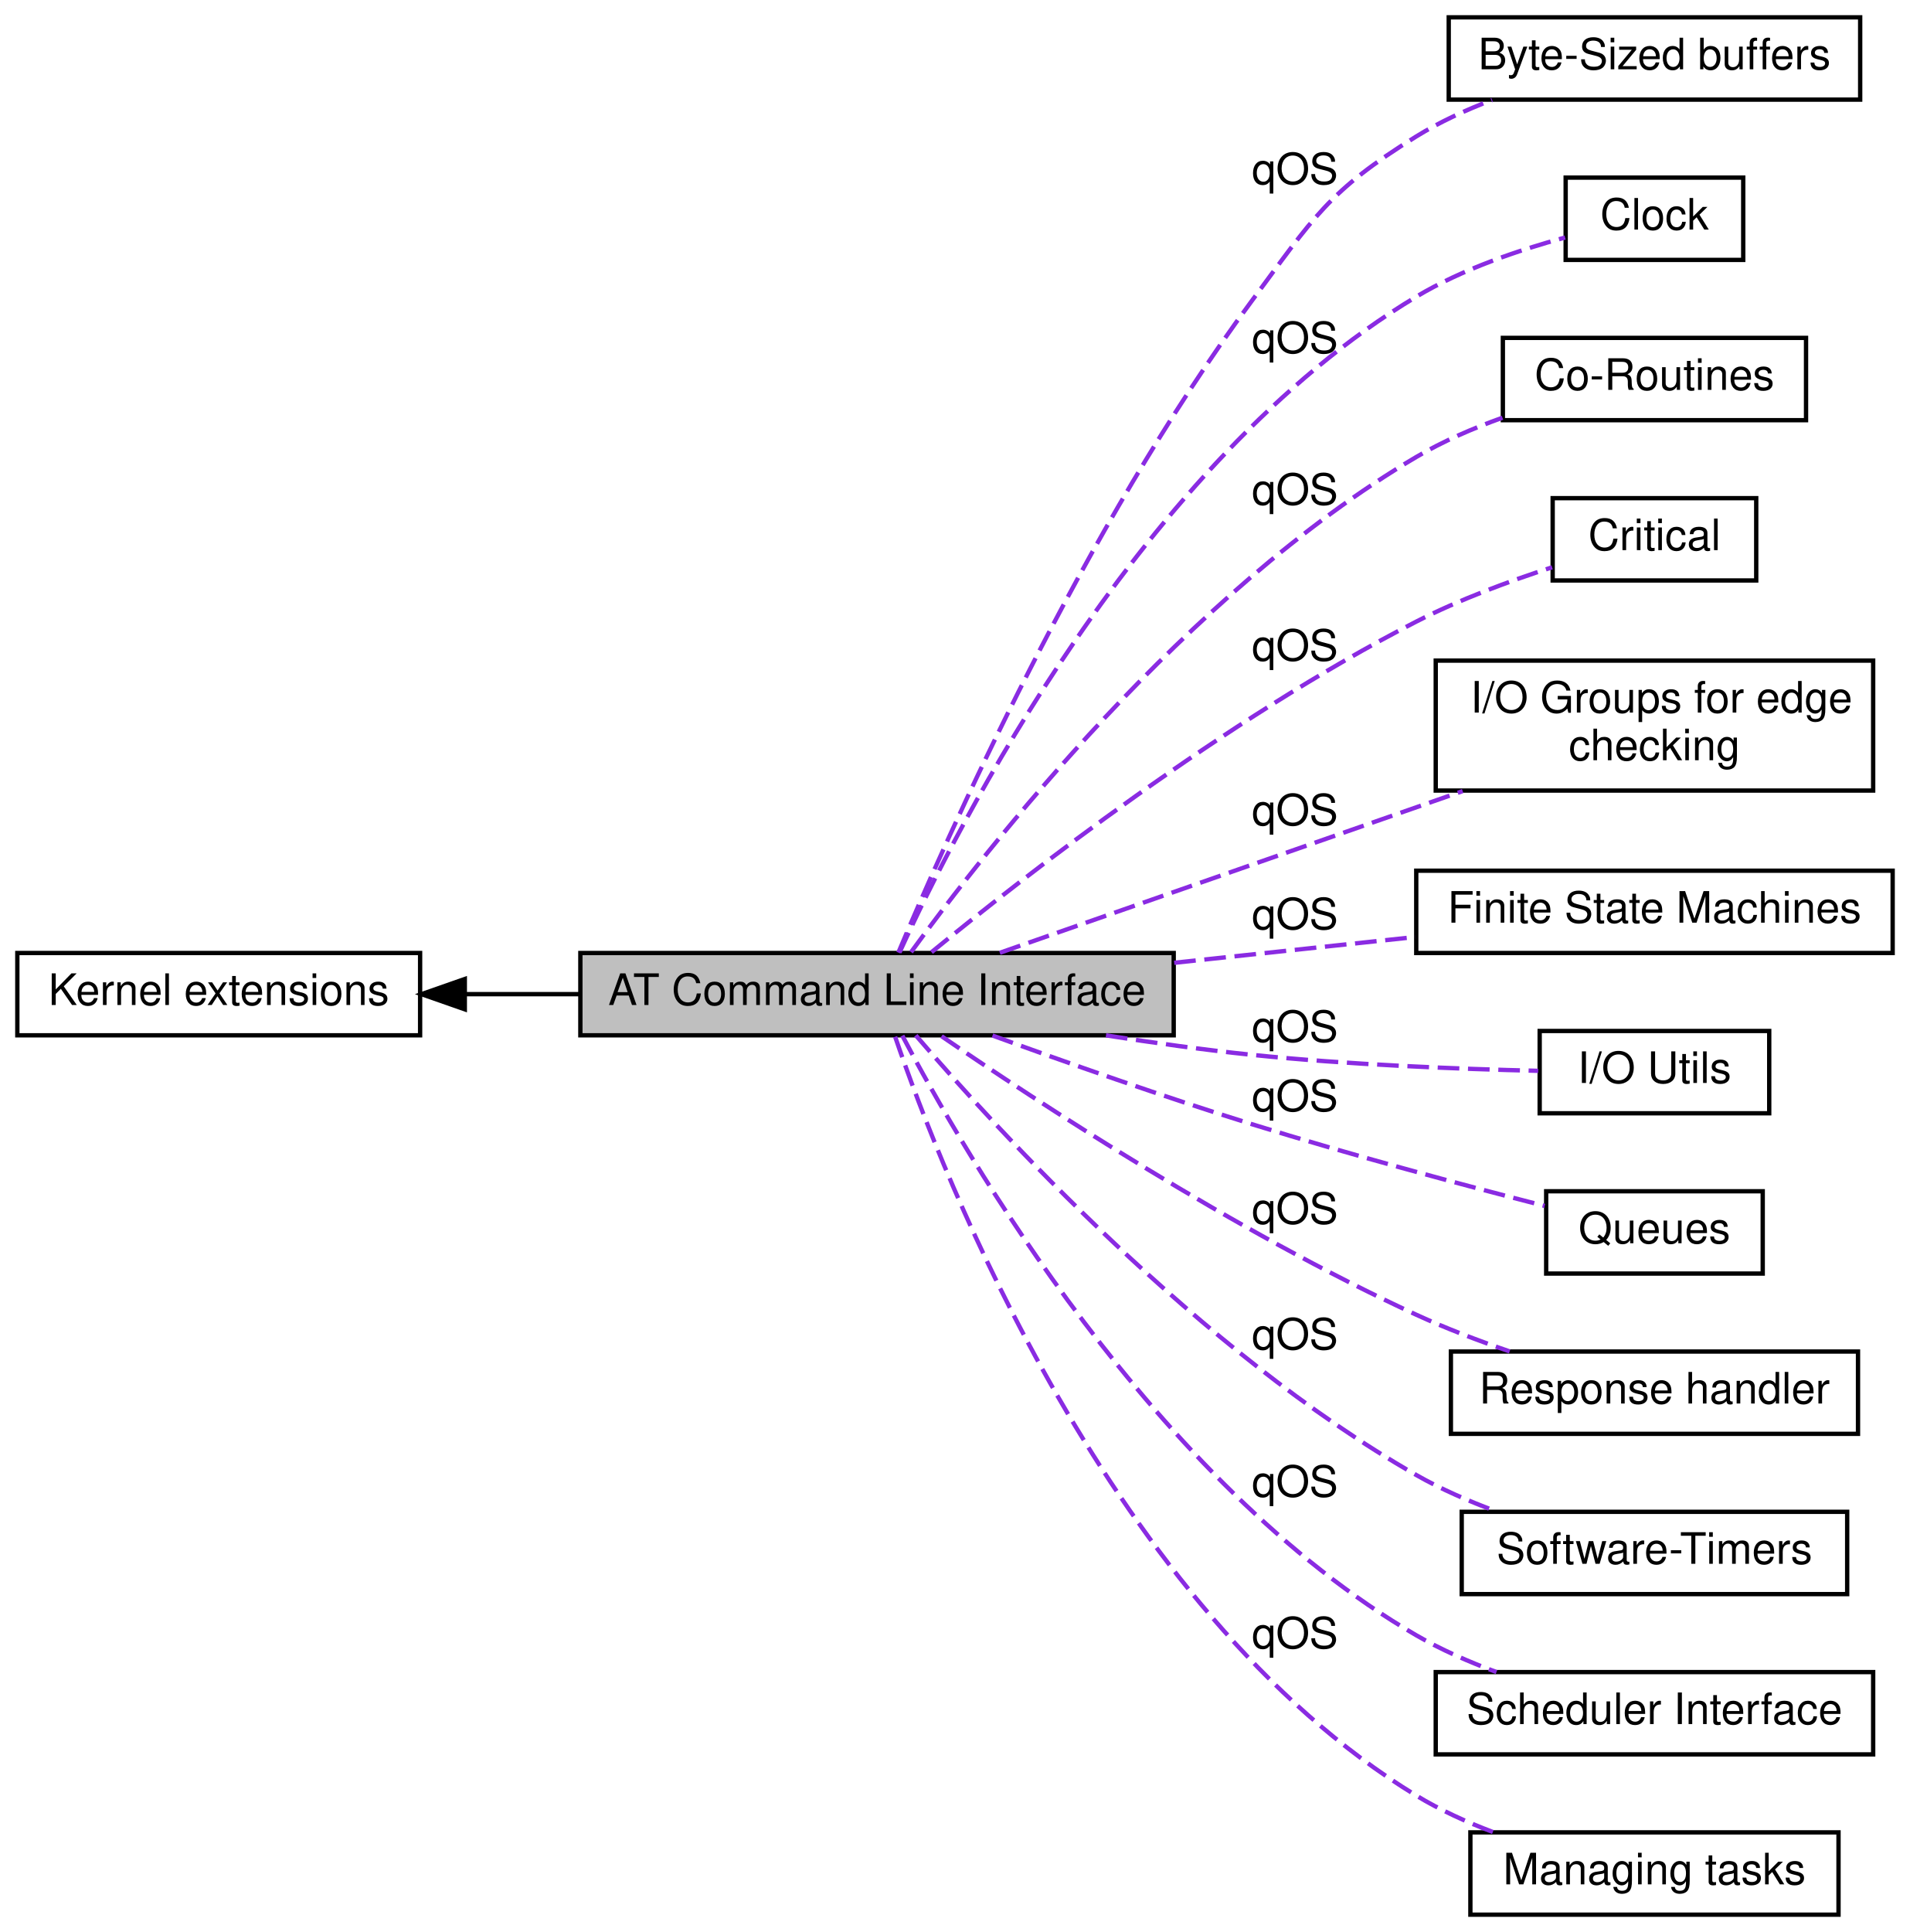
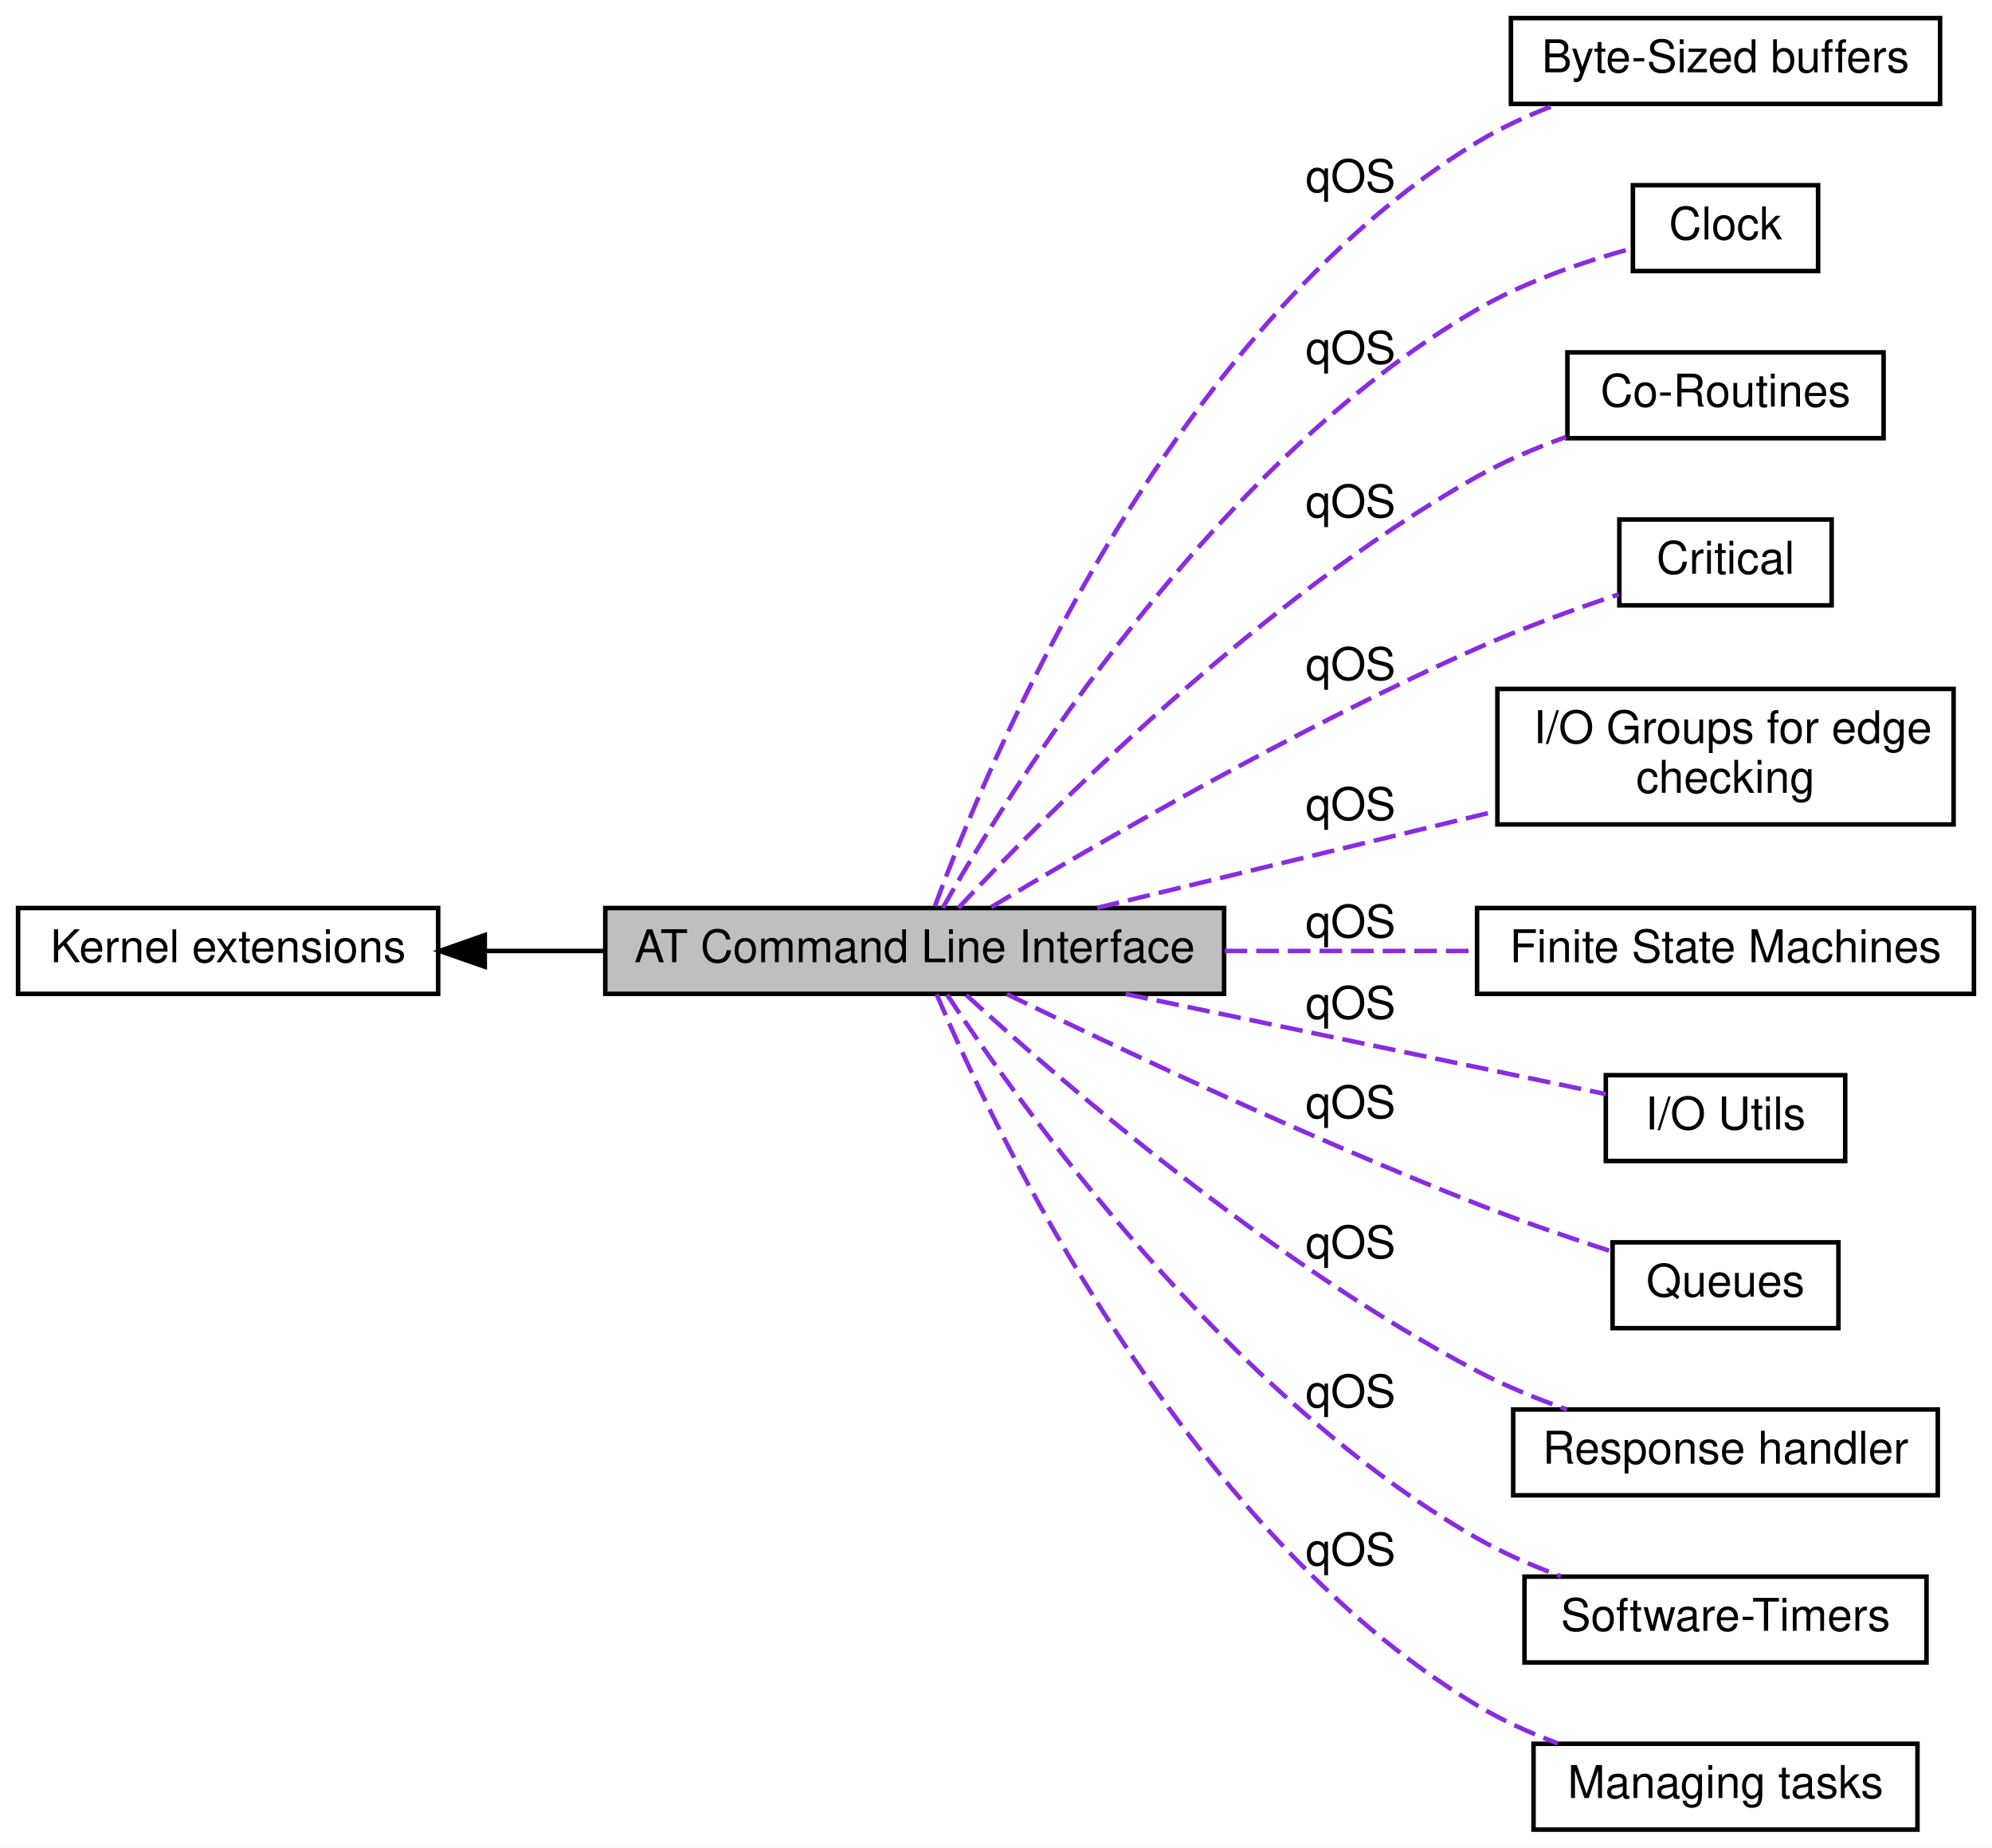
- <svg xmlns="http://www.w3.org/2000/svg" xmlns:xlink="http://www.w3.org/1999/xlink" width="441pt" height="446pt" viewBox="0.00 0.00 441.00 446.00">
-   <g id="graph0" class="graph" transform="scale(1 1) rotate(0) translate(4 442)">
-     <polygon fill="white" stroke="transparent" points="-4,4 -4,-442 437,-442 437,4 -4,4" />
+ <svg xmlns="http://www.w3.org/2000/svg" xmlns:xlink="http://www.w3.org/1999/xlink" width="441pt" height="409pt" viewBox="0.00 0.00 441.00 409.00">
+   <g id="graph0" class="graph" transform="scale(1 1) rotate(0) translate(4 405)">
+     <polygon fill="white" stroke="transparent" points="-4,4 -4,-405 437,-405 437,4 -4,4" />
    <g id="node1" class="node">
      <g id="a_node1">
        <a xlink:title="API for the AT Command Line Interface extension.">
-           <polygon fill="#bfbfbf" stroke="black" points="267,-222 130,-222 130,-203 267,-203 267,-222" />
-           <text text-anchor="middle" x="198.5" y="-210" font-family="Helvetica,sans-Serif" font-size="10.00">AT Command Line Interface</text>
+           <polygon fill="#bfbfbf" stroke="black" points="267,-204 130,-204 130,-185 267,-185 267,-204" />
+           <text text-anchor="middle" x="198.5" y="-192" font-family="Helvetica,sans-Serif" font-size="10.00">AT Command Line Interface</text>
        </a>
      </g>
    </g>
    <g id="node2" class="node">
      <g id="a_node2">
        <a xlink:href="group__qbsbuffers.html" target="_top" xlink:title="An interrupt-safe byte-sized ring buffer interface.">
-           <polygon fill="white" stroke="black" points="425.5,-438 330.5,-438 330.5,-419 425.5,-419 425.5,-438" />
-           <text text-anchor="middle" x="378" y="-426" font-family="Helvetica,sans-Serif" font-size="10.00">Byte-Sized buffers</text>
+           <polygon fill="white" stroke="black" points="425.5,-401 330.5,-401 330.5,-382 425.5,-382 425.5,-401" />
+           <text text-anchor="middle" x="378" y="-389" font-family="Helvetica,sans-Serif" font-size="10.00">Byte-Sized buffers</text>
        </a>
      </g>
    </g>
    <g id="edge2" class="edge">
-       <path fill="none" stroke="blueviolet" stroke-dasharray="5,2" d="M203.43,-222.09C214.23,-247.84 246.17,-320.13 285,-372.5 299.23,-391.68 302.68,-397.94 323,-410.5 328.38,-413.83 334.44,-416.61 340.52,-418.92" />
-       <text text-anchor="middle" x="295" y="-399.5" font-family="Helvetica,sans-Serif" font-size="10.00">qOS</text>
+       <path fill="none" stroke="blueviolet" stroke-dasharray="5,2" d="M202.97,-204.41C214.43,-235.53 254.31,-331.68 323,-373.5 328.49,-376.84 334.67,-379.65 340.84,-381.97" />
+       <text text-anchor="middle" x="295" y="-362.5" font-family="Helvetica,sans-Serif" font-size="10.00">qOS</text>
    </g>
    <g id="node3" class="node">
      <g id="a_node3">
        <a xlink:href="group__qclock.html" target="_top" xlink:title="Clock and time manipulation interface used by the entire OS.">
-           <polygon fill="white" stroke="black" points="398.5,-401 357.5,-401 357.5,-382 398.5,-382 398.5,-401" />
-           <text text-anchor="middle" x="378" y="-389" font-family="Helvetica,sans-Serif" font-size="10.00">Clock</text>
+           <polygon fill="white" stroke="black" points="398.5,-364 357.5,-364 357.5,-345 398.5,-345 398.5,-364" />
+           <text text-anchor="middle" x="378" y="-352" font-family="Helvetica,sans-Serif" font-size="10.00">Clock</text>
        </a>
      </g>
    </g>
    <g id="edge3" class="edge">
-       <path fill="none" stroke="blueviolet" stroke-dasharray="5,2" d="M203.7,-222.13C216.69,-250.69 259.25,-335.28 323,-373.5 333.59,-379.85 346.72,-384.29 357.37,-387.17" />
-       <text text-anchor="middle" x="295" y="-360.5" font-family="Helvetica,sans-Serif" font-size="10.00">qOS</text>
+       <path fill="none" stroke="blueviolet" stroke-dasharray="5,2" d="M204.7,-204.01C219.43,-229.97 264.22,-302.39 323,-336.5 333.68,-342.7 346.81,-347.14 357.44,-350.05" />
+       <text text-anchor="middle" x="295" y="-324.5" font-family="Helvetica,sans-Serif" font-size="10.00">qOS</text>
    </g>
    <g id="node4" class="node">
      <g id="a_node4">
        <a xlink:href="group__qcoroutines.html" target="_top" xlink:title="API interface for the Co-Routines extension.">
-           <polygon fill="white" stroke="black" points="413,-364 343,-364 343,-345 413,-345 413,-364" />
-           <text text-anchor="middle" x="378" y="-352" font-family="Helvetica,sans-Serif" font-size="10.00">Co-Routines</text>
+           <polygon fill="white" stroke="black" points="413,-327 343,-327 343,-308 413,-308 413,-327" />
+           <text text-anchor="middle" x="378" y="-315" font-family="Helvetica,sans-Serif" font-size="10.00">Co-Routines</text>
        </a>
      </g>
    </g>
    <g id="edge4" class="edge">
-       <path fill="none" stroke="blueviolet" stroke-dasharray="5,2" d="M206.36,-222.21C223.35,-245.55 269.88,-305.16 323,-336.5 329.13,-340.12 336.08,-343.12 342.91,-345.57" />
-       <text text-anchor="middle" x="295" y="-325.5" font-family="Helvetica,sans-Serif" font-size="10.00">qOS</text>
+       <path fill="none" stroke="blueviolet" stroke-dasharray="5,2" d="M208.17,-204.01C227.12,-224.29 274.46,-272.14 323,-299.5 329.11,-302.94 335.99,-305.86 342.73,-308.28" />
+       <text text-anchor="middle" x="295" y="-290.5" font-family="Helvetica,sans-Serif" font-size="10.00">qOS</text>
    </g>
    <g id="node5" class="node">
      <g id="a_node5">
        <a xlink:href="group__qcritical.html" target="_top" xlink:title="APIs to handle entry/exit actions in Critical sections.">
-           <polygon fill="white" stroke="black" points="401.5,-327 354.5,-327 354.5,-308 401.5,-308 401.5,-327" />
-           <text text-anchor="middle" x="378" y="-315" font-family="Helvetica,sans-Serif" font-size="10.00">Critical</text>
+           <polygon fill="white" stroke="black" points="401.5,-290 354.5,-290 354.5,-271 401.5,-271 401.5,-290" />
+           <text text-anchor="middle" x="378" y="-278" font-family="Helvetica,sans-Serif" font-size="10.00">Critical</text>
        </a>
      </g>
    </g>
    <g id="edge5" class="edge">
-       <path fill="none" stroke="blueviolet" stroke-dasharray="5,2" d="M211.08,-222.19C232.19,-239.46 278.82,-275.87 323,-298.5 332.91,-303.57 344.48,-307.84 354.37,-311.04" />
-       <text text-anchor="middle" x="295" y="-289.5" font-family="Helvetica,sans-Serif" font-size="10.00">qOS</text>
+       <path fill="none" stroke="blueviolet" stroke-dasharray="5,2" d="M215.47,-204.23C238.61,-218.09 283.09,-243.79 323,-261.5 333.08,-265.98 344.57,-270.14 354.36,-273.43" />
+       <text text-anchor="middle" x="295" y="-254.5" font-family="Helvetica,sans-Serif" font-size="10.00">qOS</text>
    </g>
    <g id="node6" class="node">
      <g id="a_node6">
        <a xlink:href="group__qedgecheck.html" target="_top" xlink:title="An interface to manage and simplify the value(with edge-checking) of incoming digital-signal groups.">
-           <polygon fill="white" stroke="black" points="428.5,-289.5 327.5,-289.5 327.5,-259.5 428.5,-259.5 428.5,-289.5" />
-           <text text-anchor="start" x="335.5" y="-277.5" font-family="Helvetica,sans-Serif" font-size="10.00">I/O Groups for edge</text>
-           <text text-anchor="middle" x="378" y="-266.5" font-family="Helvetica,sans-Serif" font-size="10.00"> checking</text>
+           <polygon fill="white" stroke="black" points="428.5,-252.5 327.5,-252.5 327.5,-222.5 428.5,-222.5 428.5,-252.5" />
+           <text text-anchor="start" x="335.5" y="-240.5" font-family="Helvetica,sans-Serif" font-size="10.00">I/O Groups for edge</text>
+           <text text-anchor="middle" x="378" y="-229.5" font-family="Helvetica,sans-Serif" font-size="10.00"> checking</text>
        </a>
      </g>
    </g>
    <g id="edge6" class="edge">
-       <path fill="none" stroke="blueviolet" stroke-dasharray="5,2" d="M226.85,-222.05C255.34,-232 300.39,-247.74 333.72,-259.38" />
-       <text text-anchor="middle" x="295" y="-251.5" font-family="Helvetica,sans-Serif" font-size="10.00">qOS</text>
+       <path fill="none" stroke="blueviolet" stroke-dasharray="5,2" d="M238.89,-204.04C264.94,-210.35 299.3,-218.68 327.23,-225.44" />
+       <text text-anchor="middle" x="295" y="-223.5" font-family="Helvetica,sans-Serif" font-size="10.00">qOS</text>
    </g>
    <g id="node7" class="node">
      <g id="a_node7">
        <a xlink:href="group__qfsm.html" target="_top" xlink:title="API interface of the Finite State Machines (FSM) extension.">
-           <polygon fill="white" stroke="black" points="433,-241 323,-241 323,-222 433,-222 433,-241" />
-           <text text-anchor="middle" x="378" y="-229" font-family="Helvetica,sans-Serif" font-size="10.00">Finite State Machines</text>
+           <polygon fill="white" stroke="black" points="433,-204 323,-204 323,-185 433,-185 433,-204" />
+           <text text-anchor="middle" x="378" y="-192" font-family="Helvetica,sans-Serif" font-size="10.00">Finite State Machines</text>
        </a>
      </g>
    </g>
    <g id="edge7" class="edge">
-       <path fill="none" stroke="blueviolet" stroke-dasharray="5,2" d="M267.11,-219.74C285.53,-221.71 305.24,-223.82 322.81,-225.7" />
-       <text text-anchor="middle" x="295" y="-227.5" font-family="Helvetica,sans-Serif" font-size="10.00">qOS</text>
+       <path fill="none" stroke="blueviolet" stroke-dasharray="5,2" d="M267.11,-194.5C285.53,-194.5 305.24,-194.5 322.81,-194.5" />
+       <text text-anchor="middle" x="295" y="-197.5" font-family="Helvetica,sans-Serif" font-size="10.00">qOS</text>
    </g>
    <g id="node8" class="node">
      <g id="a_node8">
        <a xlink:href="group__qioutils.html" target="_top" xlink:title="API for input/output utilities and safe string interfaces.">
-           <polygon fill="white" stroke="black" points="404.5,-204 351.5,-204 351.5,-185 404.5,-185 404.5,-204" />
-           <text text-anchor="middle" x="378" y="-192" font-family="Helvetica,sans-Serif" font-size="10.00">I/O Utils</text>
+           <polygon fill="white" stroke="black" points="404.5,-167 351.5,-167 351.5,-148 404.5,-148 404.5,-167" />
+           <text text-anchor="middle" x="378" y="-155" font-family="Helvetica,sans-Serif" font-size="10.00">I/O Utils</text>
        </a>
      </g>
    </g>
-     <g id="edge13" class="edge">
-       <path fill="none" stroke="blueviolet" stroke-dasharray="5,2" d="M251.36,-202.99C262.43,-201.25 274.08,-199.63 285,-198.5 307.26,-196.2 332.69,-195.22 351.16,-194.8" />
-       <text text-anchor="middle" x="295" y="-201.5" font-family="Helvetica,sans-Serif" font-size="10.00">qOS</text>
+     <g id="edge12" class="edge">
+       <path fill="none" stroke="blueviolet" stroke-dasharray="5,2" d="M245.21,-184.97C279.01,-177.93 323.79,-168.59 351.48,-162.82" />
+       <text text-anchor="middle" x="295" y="-179.5" font-family="Helvetica,sans-Serif" font-size="10.00">qOS</text>
    </g>
    <g id="node10" class="node">
      <g id="a_node10">
        <a xlink:href="group__qqueues.html" target="_top" xlink:title="API interface to create and handle Queues.">
-           <polygon fill="white" stroke="black" points="403,-167 353,-167 353,-148 403,-148 403,-167" />
-           <text text-anchor="middle" x="378" y="-155" font-family="Helvetica,sans-Serif" font-size="10.00">Queues</text>
+           <polygon fill="white" stroke="black" points="403,-130 353,-130 353,-111 403,-111 403,-130" />
+           <text text-anchor="middle" x="378" y="-118" font-family="Helvetica,sans-Serif" font-size="10.00">Queues</text>
+         </a>
+       </g>
+     </g>
+     <g id="edge8" class="edge">
+       <path fill="none" stroke="blueviolet" stroke-dasharray="5,2" d="M218.91,-184.94C243.01,-173.25 285.52,-153.2 323,-138.5 332.66,-134.71 343.48,-131 352.88,-127.95" />
+       <text text-anchor="middle" x="295" y="-157.5" font-family="Helvetica,sans-Serif" font-size="10.00">qOS</text>
+     </g>
+     <g id="node11" class="node">
+       <g id="a_node11">
+         <a xlink:href="group__qresponse.html" target="_top" xlink:title="API to simplify the handling of requested responses from terminal interfaces.">
+           <polygon fill="white" stroke="black" points="425,-93 331,-93 331,-74 425,-74 425,-93" />
+           <text text-anchor="middle" x="378" y="-81" font-family="Helvetica,sans-Serif" font-size="10.00">Response handler</text>
        </a>
      </g>
    </g>
    <g id="edge9" class="edge">
-       <path fill="none" stroke="blueviolet" stroke-dasharray="5,2" d="M225.16,-202.95C242.05,-196.8 264.72,-188.8 285,-182.5 307.76,-175.42 334.02,-168.4 352.65,-163.61" />
-       <text text-anchor="middle" x="295" y="-185.5" font-family="Helvetica,sans-Serif" font-size="10.00">qOS</text>
-     </g>
-     <g id="node11" class="node">
-       <g id="a_node11">
-         <a xlink:href="group__qresponse.html" target="_top" xlink:title="API to simplify the handling of requested responses from terminal interfaces.">
-           <polygon fill="white" stroke="black" points="425,-130 331,-130 331,-111 425,-111 425,-130" />
-           <text text-anchor="middle" x="378" y="-118" font-family="Helvetica,sans-Serif" font-size="10.00">Response handler</text>
-         </a>
-       </g>
-     </g>
-     <g id="edge10" class="edge">
-       <path fill="none" stroke="blueviolet" stroke-dasharray="5,2" d="M213.4,-202.79C235.69,-187.53 281.21,-157.71 323,-138.5 329.82,-135.36 337.36,-132.5 344.57,-130.03" />
-       <text text-anchor="middle" x="295" y="-159.5" font-family="Helvetica,sans-Serif" font-size="10.00">qOS</text>
+       <path fill="none" stroke="blueviolet" stroke-dasharray="5,2" d="M209.92,-184.75C230.23,-166.21 277.14,-125.59 323,-101.5 329.21,-98.24 336.13,-95.4 342.89,-93" />
+       <text text-anchor="middle" x="295" y="-126.5" font-family="Helvetica,sans-Serif" font-size="10.00">qOS</text>
    </g>
    <g id="node12" class="node">
      <g id="a_node12">
        <a xlink:href="group__qstimers.html" target="_top" xlink:title="API interface for the STimers extension.">
-           <polygon fill="white" stroke="black" points="422.5,-93 333.5,-93 333.5,-74 422.5,-74 422.5,-93" />
-           <text text-anchor="middle" x="378" y="-81" font-family="Helvetica,sans-Serif" font-size="10.00">Software-Timers</text>
+           <polygon fill="white" stroke="black" points="422.5,-56 333.5,-56 333.5,-37 422.5,-37 422.5,-56" />
+           <text text-anchor="middle" x="378" y="-44" font-family="Helvetica,sans-Serif" font-size="10.00">Software-Timers</text>
        </a>
      </g>
    </g>
-     <g id="edge12" class="edge">
-       <path fill="none" stroke="blueviolet" stroke-dasharray="5,2" d="M207.45,-202.99C225.71,-181.75 272.92,-130.07 323,-101.5 328.75,-98.22 335.19,-95.42 341.56,-93.08" />
-       <text text-anchor="middle" x="295" y="-130.5" font-family="Helvetica,sans-Serif" font-size="10.00">qOS</text>
+     <g id="edge11" class="edge">
+       <path fill="none" stroke="blueviolet" stroke-dasharray="5,2" d="M205.65,-184.84C221.72,-160.46 267.57,-96.12 323,-64.5 328.75,-61.22 335.19,-58.42 341.56,-56.08" />
+       <text text-anchor="middle" x="295" y="-93.5" font-family="Helvetica,sans-Serif" font-size="10.00">qOS</text>
    </g>
    <g id="node13" class="node">
      <g id="a_node13">
-         <a xlink:href="group__qtaskcreation.html" target="_top" xlink:title="Kernel API interface to create/remove tasks and perform special OS operations.">
-           <polygon fill="white" stroke="black" points="428.5,-56 327.5,-56 327.5,-37 428.5,-37 428.5,-56" />
-           <text text-anchor="middle" x="378" y="-44" font-family="Helvetica,sans-Serif" font-size="10.00">Scheduler Interface</text>
-         </a>
-       </g>
-     </g>
-     <g id="edge8" class="edge">
-       <path fill="none" stroke="blueviolet" stroke-dasharray="5,2" d="M204.34,-202.92C218.47,-176.04 262.51,-99.61 323,-64.5 328.73,-61.18 335.15,-58.36 341.52,-56.01" />
-       <text text-anchor="middle" x="295" y="-96.5" font-family="Helvetica,sans-Serif" font-size="10.00">qOS</text>
-     </g>
-     <g id="node14" class="node">
-       <g id="a_node14">
        <a xlink:href="group__qtaskmanip.html" target="_top" xlink:title="API interface to manage tasks.">
          <polygon fill="white" stroke="black" points="420.5,-19 335.5,-19 335.5,0 420.5,0 420.5,-19" />
          <text text-anchor="middle" x="378" y="-7" font-family="Helvetica,sans-Serif" font-size="10.00">Managing tasks</text>
        </a>
      </g>
    </g>
-     <g id="edge11" class="edge">
-       <path fill="none" stroke="blueviolet" stroke-dasharray="5,2" d="M202.68,-202.67C213.54,-170.88 252.41,-70.48 323,-27.5 328.49,-24.16 334.67,-21.35 340.84,-19.03" />
-       <text text-anchor="middle" x="295" y="-61.5" font-family="Helvetica,sans-Serif" font-size="10.00">qOS</text>
+     <g id="edge10" class="edge">
+       <path fill="none" stroke="blueviolet" stroke-dasharray="5,2" d="M203.38,-184.88C215.77,-155.54 257.43,-66.81 323,-27.5 328.51,-24.2 334.7,-21.41 340.88,-19.09" />
+       <text text-anchor="middle" x="295" y="-58.5" font-family="Helvetica,sans-Serif" font-size="10.00">qOS</text>
    </g>
    <g id="node9" class="node">
      <g id="a_node9">
        <a xlink:href="group__qmodules.html" target="_top" xlink:title=" ">
-           <polygon fill="white" stroke="black" points="93,-222 0,-222 0,-203 93,-203 93,-222" />
-           <text text-anchor="middle" x="46.5" y="-210" font-family="Helvetica,sans-Serif" font-size="10.00">Kernel extensions</text>
+           <polygon fill="white" stroke="black" points="93,-204 0,-204 0,-185 93,-185 93,-204" />
+           <text text-anchor="middle" x="46.5" y="-192" font-family="Helvetica,sans-Serif" font-size="10.00">Kernel extensions</text>
        </a>
      </g>
    </g>
    <g id="edge1" class="edge">
-       <path fill="none" stroke="black" d="M103.57,-212.5C112.15,-212.5 121.08,-212.5 129.87,-212.5" />
-       <polygon fill="black" stroke="black" points="103.32,-209 93.32,-212.5 103.32,-216 103.32,-209" />
+       <path fill="none" stroke="black" d="M103.57,-194.5C112.15,-194.5 121.08,-194.5 129.87,-194.5" />
+       <polygon fill="black" stroke="black" points="103.32,-191 93.32,-194.5 103.32,-198 103.32,-191" />
    </g>
  </g>
</svg>
